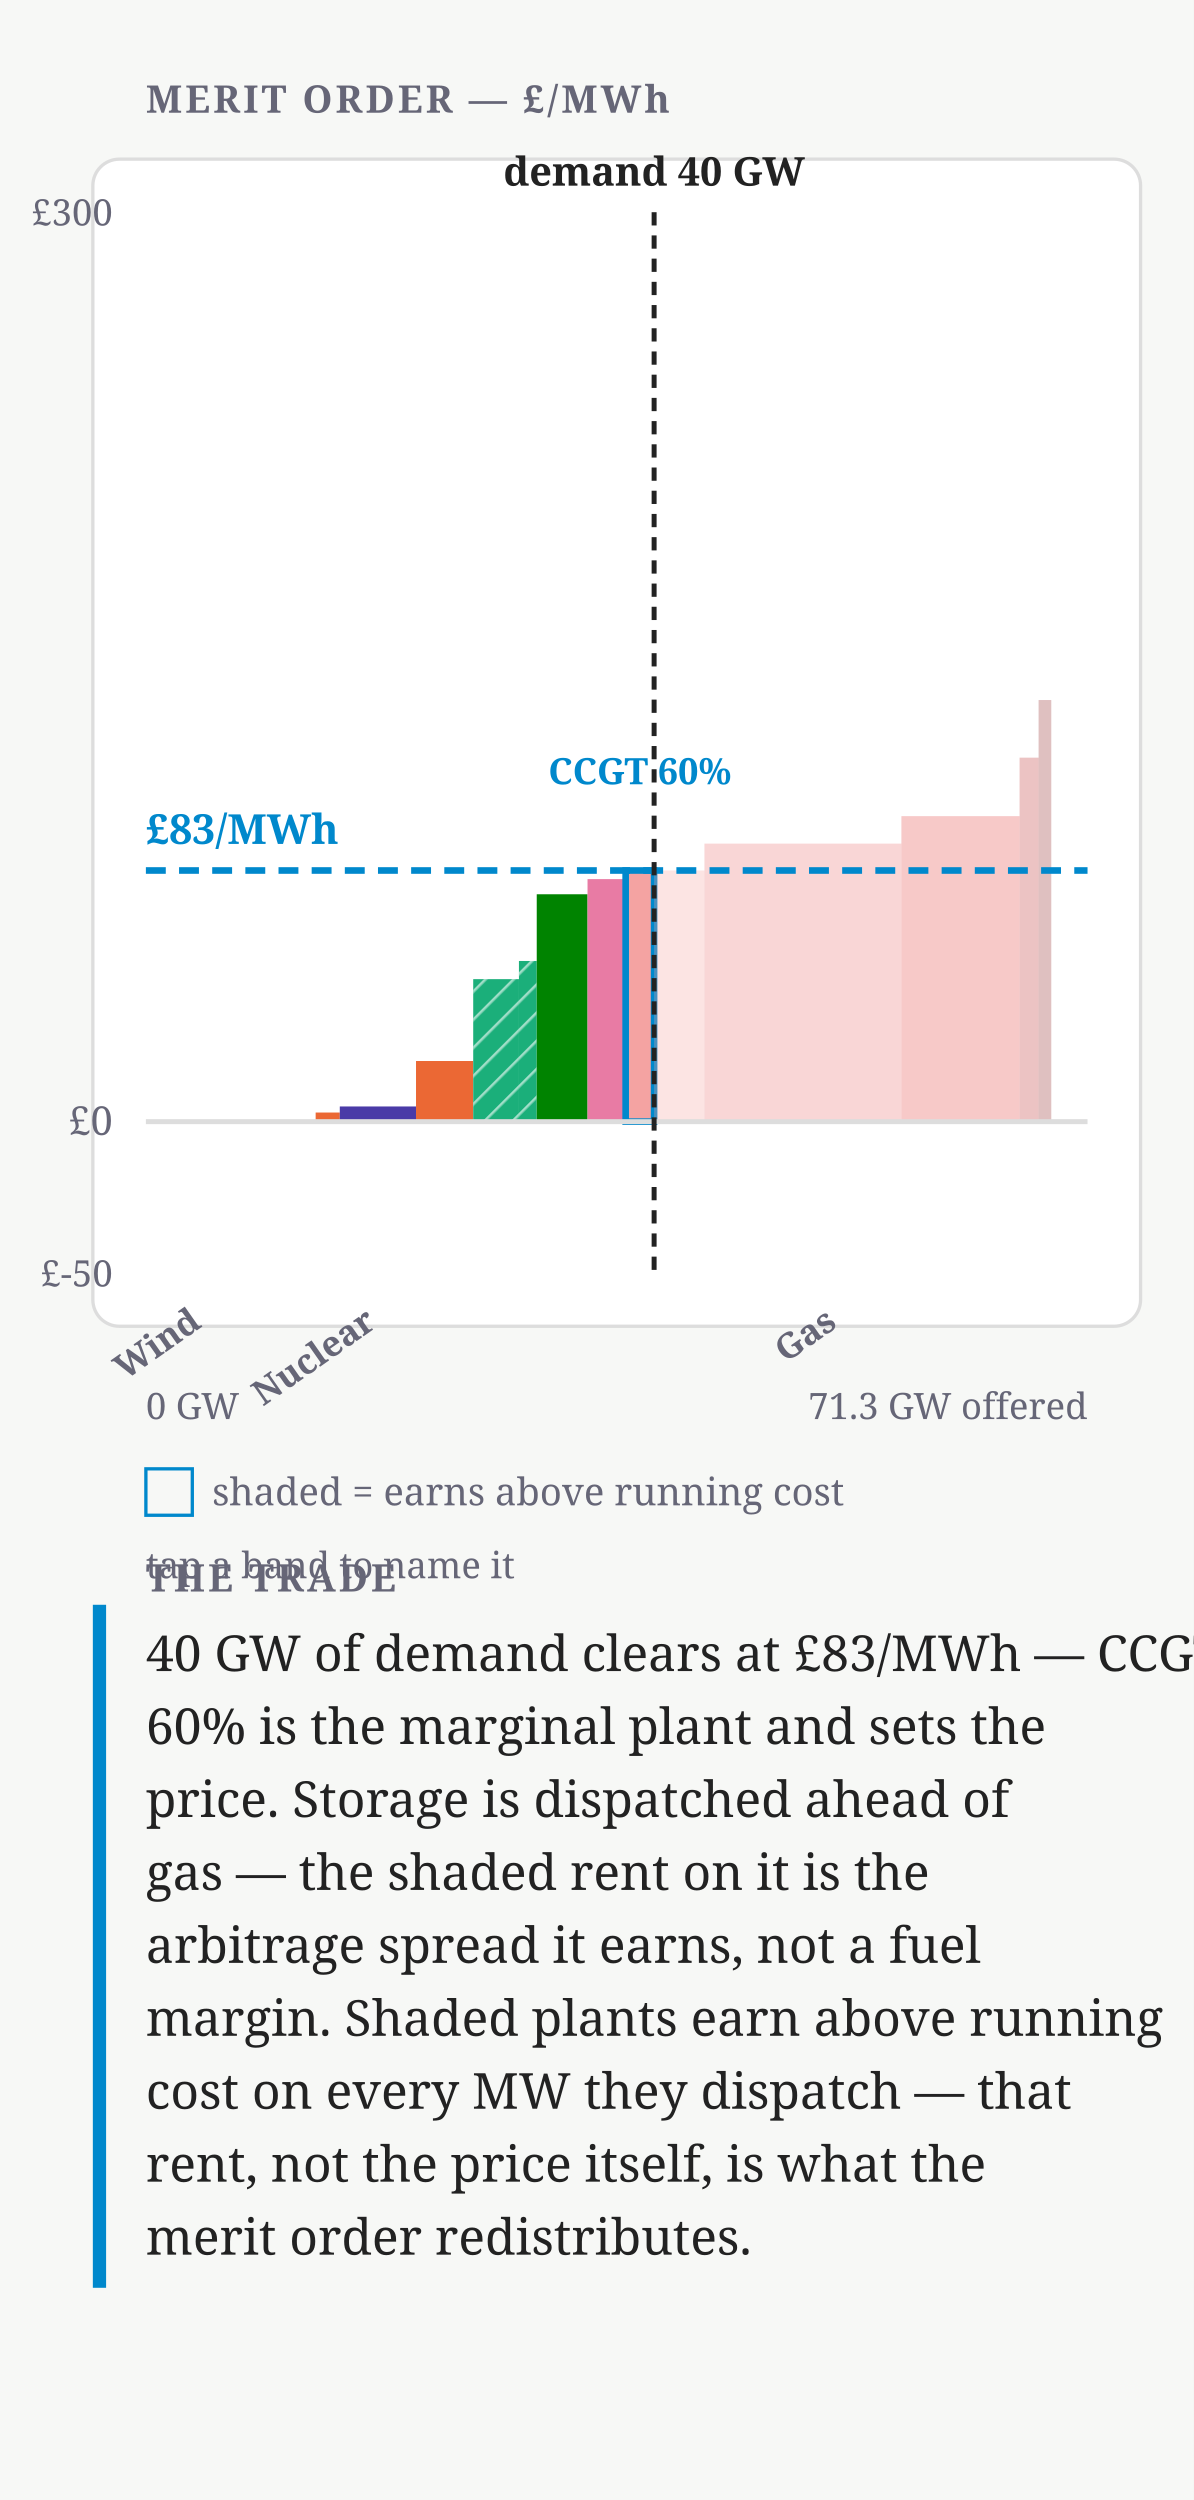
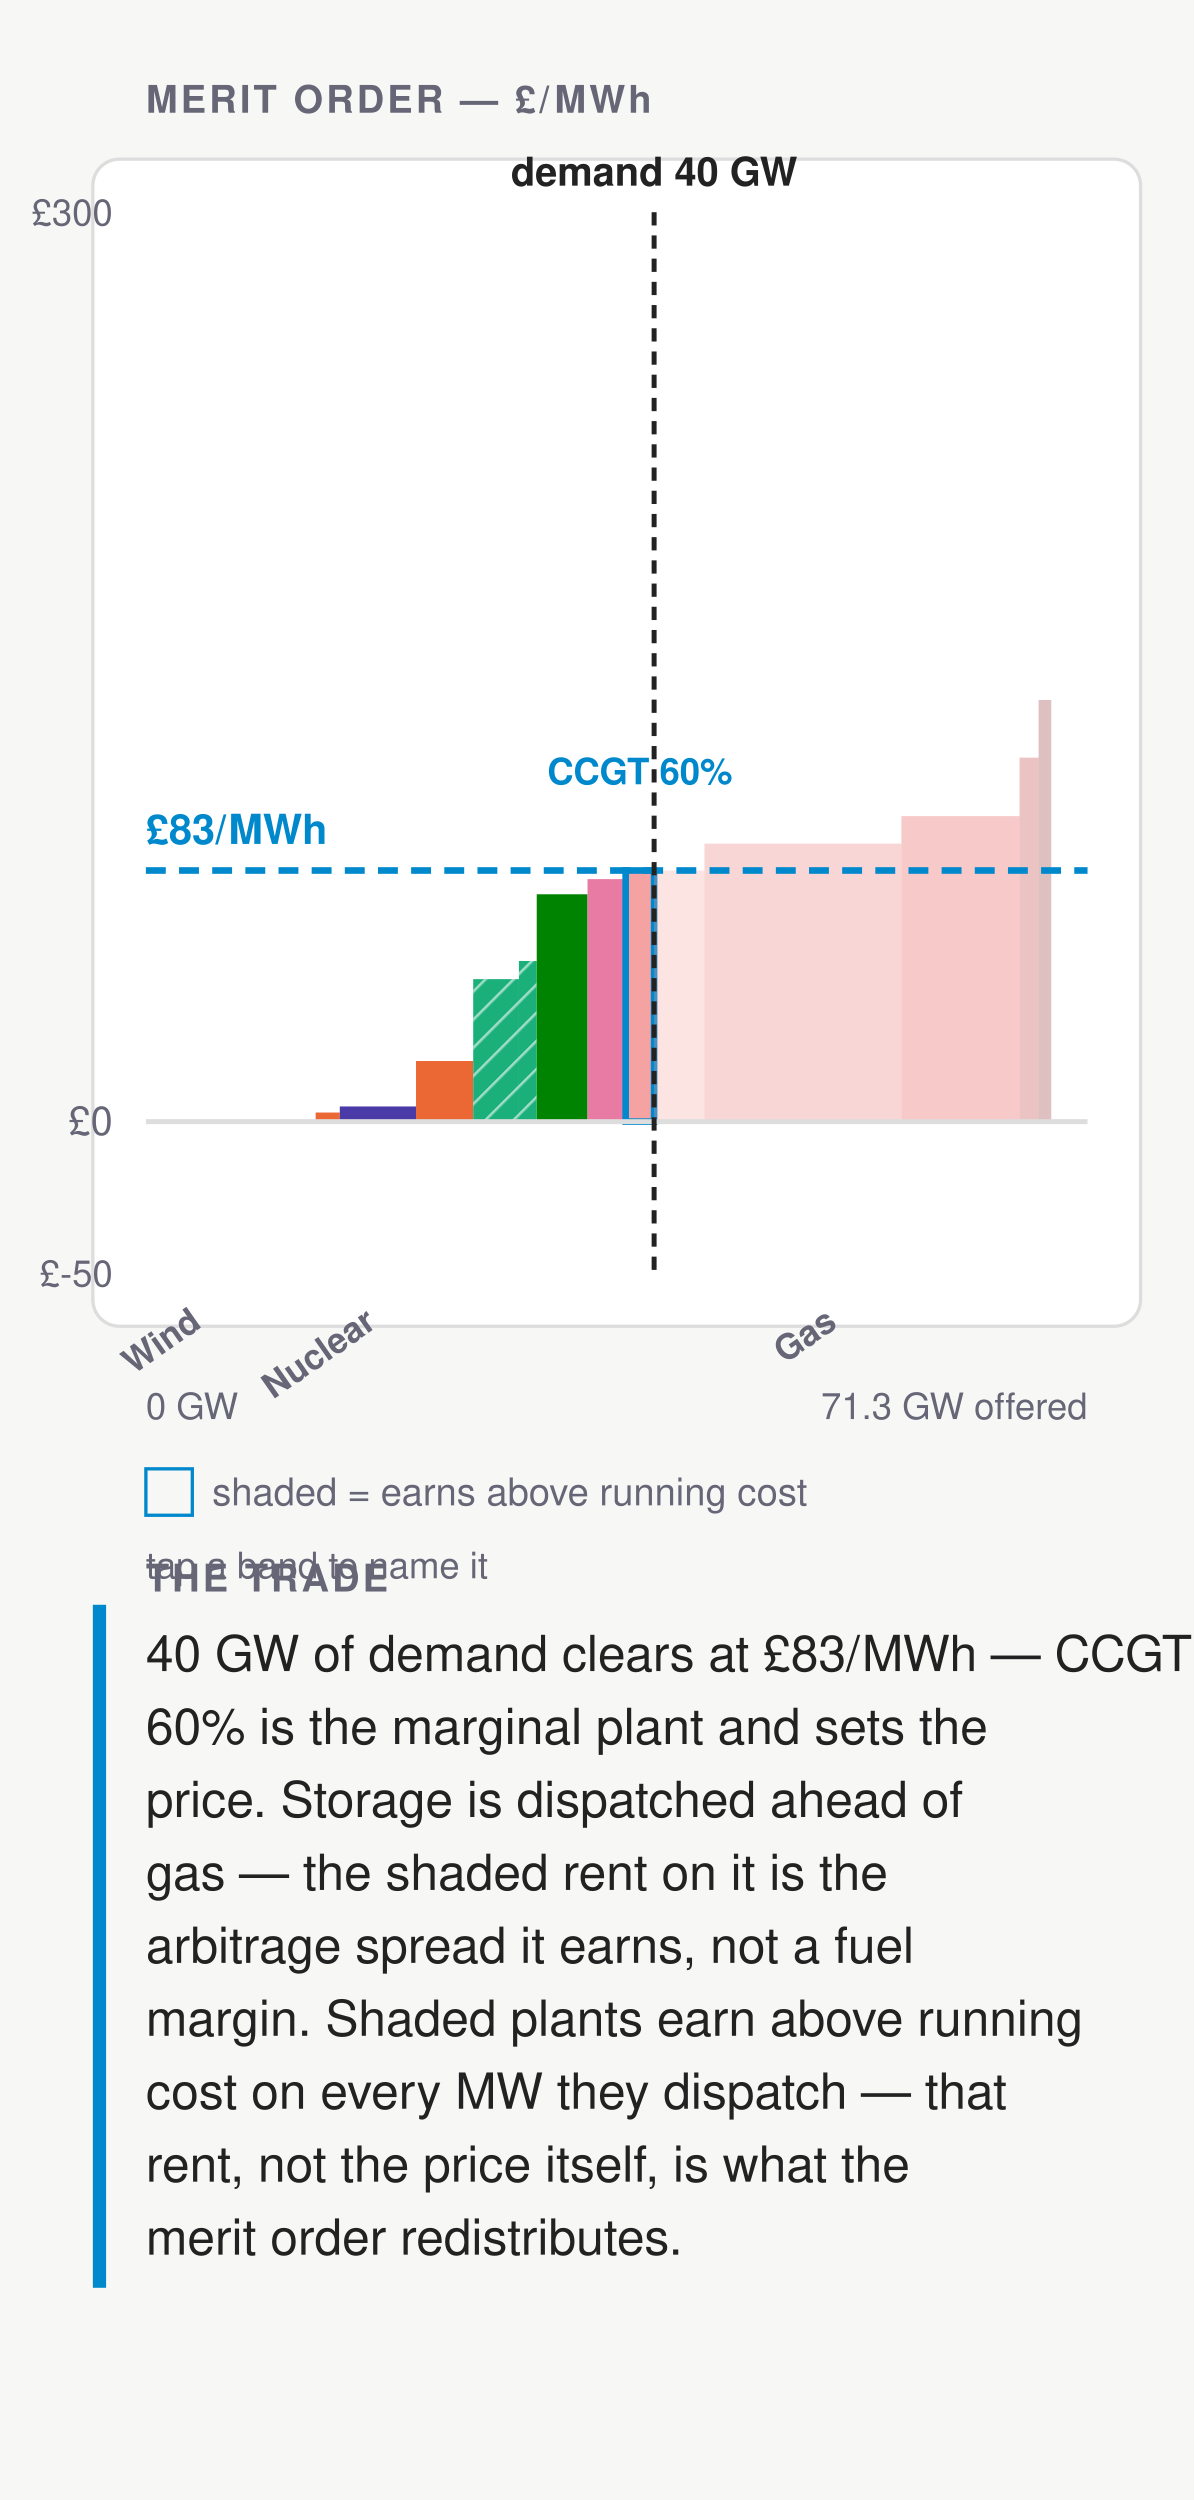
- <svg xmlns="http://www.w3.org/2000/svg" width="360" height="754" viewBox="0 0 360 754" font-family="Charter,Georgia,serif">
+ <svg xmlns="http://www.w3.org/2000/svg" width="360" height="754" viewBox="0 0 360 754" font-family="'Helvetica Neue',Helvetica,'Segoe UI',Roboto,sans-serif">
  <defs>
    <pattern id="mo-hatch" width="6" height="6" patternUnits="userSpaceOnUse" patternTransform="rotate(45)">
      <line x1="0" y1="0" x2="0" y2="6" stroke="#fff" stroke-width="1.6" opacity="0.55" />
    </pattern>
    <pattern id="mo-dots" width="6" height="6" patternUnits="userSpaceOnUse">
      <circle cx="3" cy="3" r="1.15" fill="#fff" opacity="0.6" />
    </pattern>
    <pattern id="mo-cross" width="7" height="7" patternUnits="userSpaceOnUse">
      <path d="M0 0 L7 7 M7 0 L0 7" stroke="#fff" stroke-width="1" opacity="0.5" />
    </pattern>
  </defs>
  <rect width="360" height="754" fill="#f7f8f6" />
  <text x="44" y="34" font-size="11.5" font-weight="700" letter-spacing=".08em" fill="#667">MERIT ORDER — £/MWh</text>
  <rect x="28" y="48" width="316" height="352" rx="8" fill="#fff" stroke="#ddd" />
  <g data-plant="Wind" tabindex="0" role="button" aria-label="Wind — £0/MWh, 9 GW dispatched">
    <rect x="44" y="338.29" width="34.34" height="0" fill="#2a78d6" />
    <rect class="rent" x="44" y="262.54" width="34.34" height="75.74" fill="none" />
  </g>
  <g data-plant="Solar" tabindex="0" role="button" aria-label="Solar — £0/MWh, 4.4 GW dispatched">
    <rect x="78.34" y="338.29" width="16.86" height="0" fill="#eda100" />
    <rect class="rent" x="78.34" y="262.54" width="16.86" height="75.74" fill="none" />
  </g>
  <g data-plant="Hydro" tabindex="0" role="button" aria-label="Hydro — £3/MWh, 1.9 GW dispatched">
    <rect x="95.2" y="335.54" width="7.28" height="2.74" fill="#eb6834" />
    <rect class="rent" x="95.2" y="262.54" width="7.28" height="73" fill="none" />
  </g>
  <g data-plant="Nuclear" tabindex="0" role="button" aria-label="Nuclear — £5/MWh, 6 GW dispatched">
    <rect x="102.48" y="333.71" width="22.99" height="4.57" fill="#4a3aa7" />
    <rect class="rent" x="102.48" y="262.54" width="22.99" height="71.17" fill="none" />
  </g>
  <g data-plant="Waste/CHP" tabindex="0" role="button" aria-label="Waste/CHP — £20/MWh, 4.5 GW dispatched">
    <rect x="125.47" y="320" width="17.24" height="18.29" fill="#eb6834" />
    <rect class="rent" x="125.47" y="262.54" width="17.24" height="57.46" fill="none" />
  </g>
  <g data-plant="BESS" data-storage="1" tabindex="0" role="button" aria-label="BESS — £47/MWh, 3.6 GW dispatched">
    <rect x="142.72" y="295.31" width="13.8" height="42.97" fill="#1baf7a" />
    <rect x="142.72" y="295.31" width="13.8" height="42.97" fill="url(#mo-hatch)" />
    <rect class="rent" x="142.72" y="262.54" width="13.8" height="32.77" fill="none" />
  </g>
  <g data-plant="Pumped storage" data-storage="1" tabindex="0" role="button" aria-label="Pumped storage — £53/MWh, 1.4 GW dispatched">
    <rect x="156.51" y="289.83" width="5.36" height="48.46" fill="#1baf7a" />
    <rect x="156.51" y="289.83" width="5.36" height="48.46" fill="url(#mo-hatch)" />
    <rect class="rent" x="156.51" y="262.54" width="5.36" height="27.29" fill="none" />
  </g>
  <g data-plant="Biomass" tabindex="0" role="button" aria-label="Biomass — £75/MWh, 4 GW dispatched">
    <rect x="161.88" y="269.71" width="15.33" height="68.57" fill="#008300" />
    <rect class="rent" x="161.88" y="262.54" width="15.33" height="7.17" fill="none" />
  </g>
  <g data-plant="Imports" tabindex="0" role="button" aria-label="Imports — £80/MWh, 3 GW dispatched">
    <rect x="177.2" y="265.14" width="11.5" height="73.14" fill="#e87ba4" />
    <rect class="rent" x="177.2" y="262.54" width="11.5" height="2.6" fill="none" />
  </g>
  <g data-plant="CCGT 60%" tabindex="0" role="button" aria-label="CCGT 60% — £83/MWh, 2.2 GW dispatched">
    <rect x="188.7" y="262.54" width="8.58" height="75.74" fill="#f4a3a2" stroke="#08c" stroke-width="2" />
    <rect x="197.28" y="262.54" width="15.18" height="75.74" fill="#f4a3a2" opacity="0.3" />
    <text x="192.99" y="236.54" font-size="11" font-weight="700" text-anchor="middle" fill="#08c">CCGT 60%</text>
  </g>
  <g data-plant="CCGT 54%" tabindex="0" role="button" aria-label="CCGT 54% — £92/MWh, 0 GW dispatched">
    <rect x="212.46" y="254.43" width="59.4" height="83.85" fill="#ec7675" opacity="0.3" />
  </g>
  <g data-plant="CCGT 49%" tabindex="0" role="button" aria-label="CCGT 49% — £101/MWh, 0 GW dispatched">
    <rect x="271.86" y="246.15" width="35.64" height="92.13" fill="#e34948" opacity="0.3" />
  </g>
  <g data-plant="OCGT 42%" tabindex="0" role="button" aria-label="OCGT 42% — £120/MWh, 0 GW dispatched">
    <rect x="307.5" y="228.51" width="5.75" height="109.77" fill="#bf3636" opacity="0.3" />
  </g>
  <g data-plant="OCGT 36%" tabindex="0" role="button" aria-label="OCGT 36% — £139/MWh, 0 GW dispatched">
    <rect x="313.24" y="211.13" width="3.83" height="127.15" fill="#932a2d" opacity="0.3" />
  </g>
  <line class="zero-line" x1="44" y1="338.29" x2="328" y2="338.29" stroke="#ddd" stroke-width="1.5" />
  <text x="34" y="342.29" font-size="12" text-anchor="end" fill="#667">£0</text>
  <text x="34" y="68" font-size="11" text-anchor="end" fill="#667">£300</text>
  <text x="34" y="388" font-size="11" text-anchor="end" fill="#667">£-50</text>
  <g transform="rotate(-35 61.17 400)">
    <text x="61.17" y="400" font-size="10.5" font-weight="600" text-anchor="end" fill="#667">Wind</text>
  </g>
  <g transform="rotate(-35 113.97 400)">
    <text x="113.97" y="400" font-size="10.5" font-weight="600" text-anchor="end" fill="#667">Nuclear</text>
  </g>
  <g transform="rotate(-35 252.89 400)">
    <text x="252.89" y="400" font-size="10.5" font-weight="600" text-anchor="end" fill="#667">Gas</text>
  </g>
  <line class="clearing-line" x1="44" y1="262.54" x2="328" y2="262.54" stroke="#08c" stroke-width="2" stroke-dasharray="6 4" />
  <text x="44" y="254.54" font-size="12.5" font-weight="700" text-anchor="start" fill="#08c">£83/MWh</text>
  <line class="demand-line" x1="197.28" y1="64" x2="197.28" y2="384" stroke="#222" stroke-width="1.5" stroke-dasharray="4 3" />
  <text x="197.28" y="56" font-size="12" font-weight="600" text-anchor="middle" fill="#222">demand 40 GW</text>
  <text x="44" y="428" font-size="11" fill="#667">0 GW</text>
  <text x="328" y="428" font-size="11" text-anchor="end" fill="#667">71.3 GW offered</text>
  <rect x="44" y="443" width="14" height="14" fill="none" stroke="#08c" />
  <text x="64" y="454" font-size="11.5" fill="#667">shaded = earns above running cost</text>
  <text x="44" y="476" font-size="11" fill="#667">tap a band to name it</text>
  <rect x="28" y="484" width="4" height="206" fill="#08c" />
  <text x="44" y="480" font-size="11.5" font-weight="700" letter-spacing=".08em" fill="#667">THE TRADE</text>
  <text x="44" y="504" font-size="15" fill="#222">40 GW of demand clears at £83/MWh — CCGT</text>
  <text x="44" y="526" font-size="15" fill="#222">60% is the marginal plant and sets the</text>
  <text x="44" y="548" font-size="15" fill="#222">price. Storage is dispatched ahead of</text>
  <text x="44" y="570" font-size="15" fill="#222">gas — the shaded rent on it is the</text>
  <text x="44" y="592" font-size="15" fill="#222">arbitrage spread it earns, not a fuel</text>
  <text x="44" y="614" font-size="15" fill="#222">margin. Shaded plants earn above running</text>
  <text x="44" y="636" font-size="15" fill="#222">cost on every MW they dispatch — that</text>
  <text x="44" y="658" font-size="15" fill="#222">rent, not the price itself, is what the</text>
  <text x="44" y="680" font-size="15" fill="#222">merit order redistributes.</text>
</svg>
